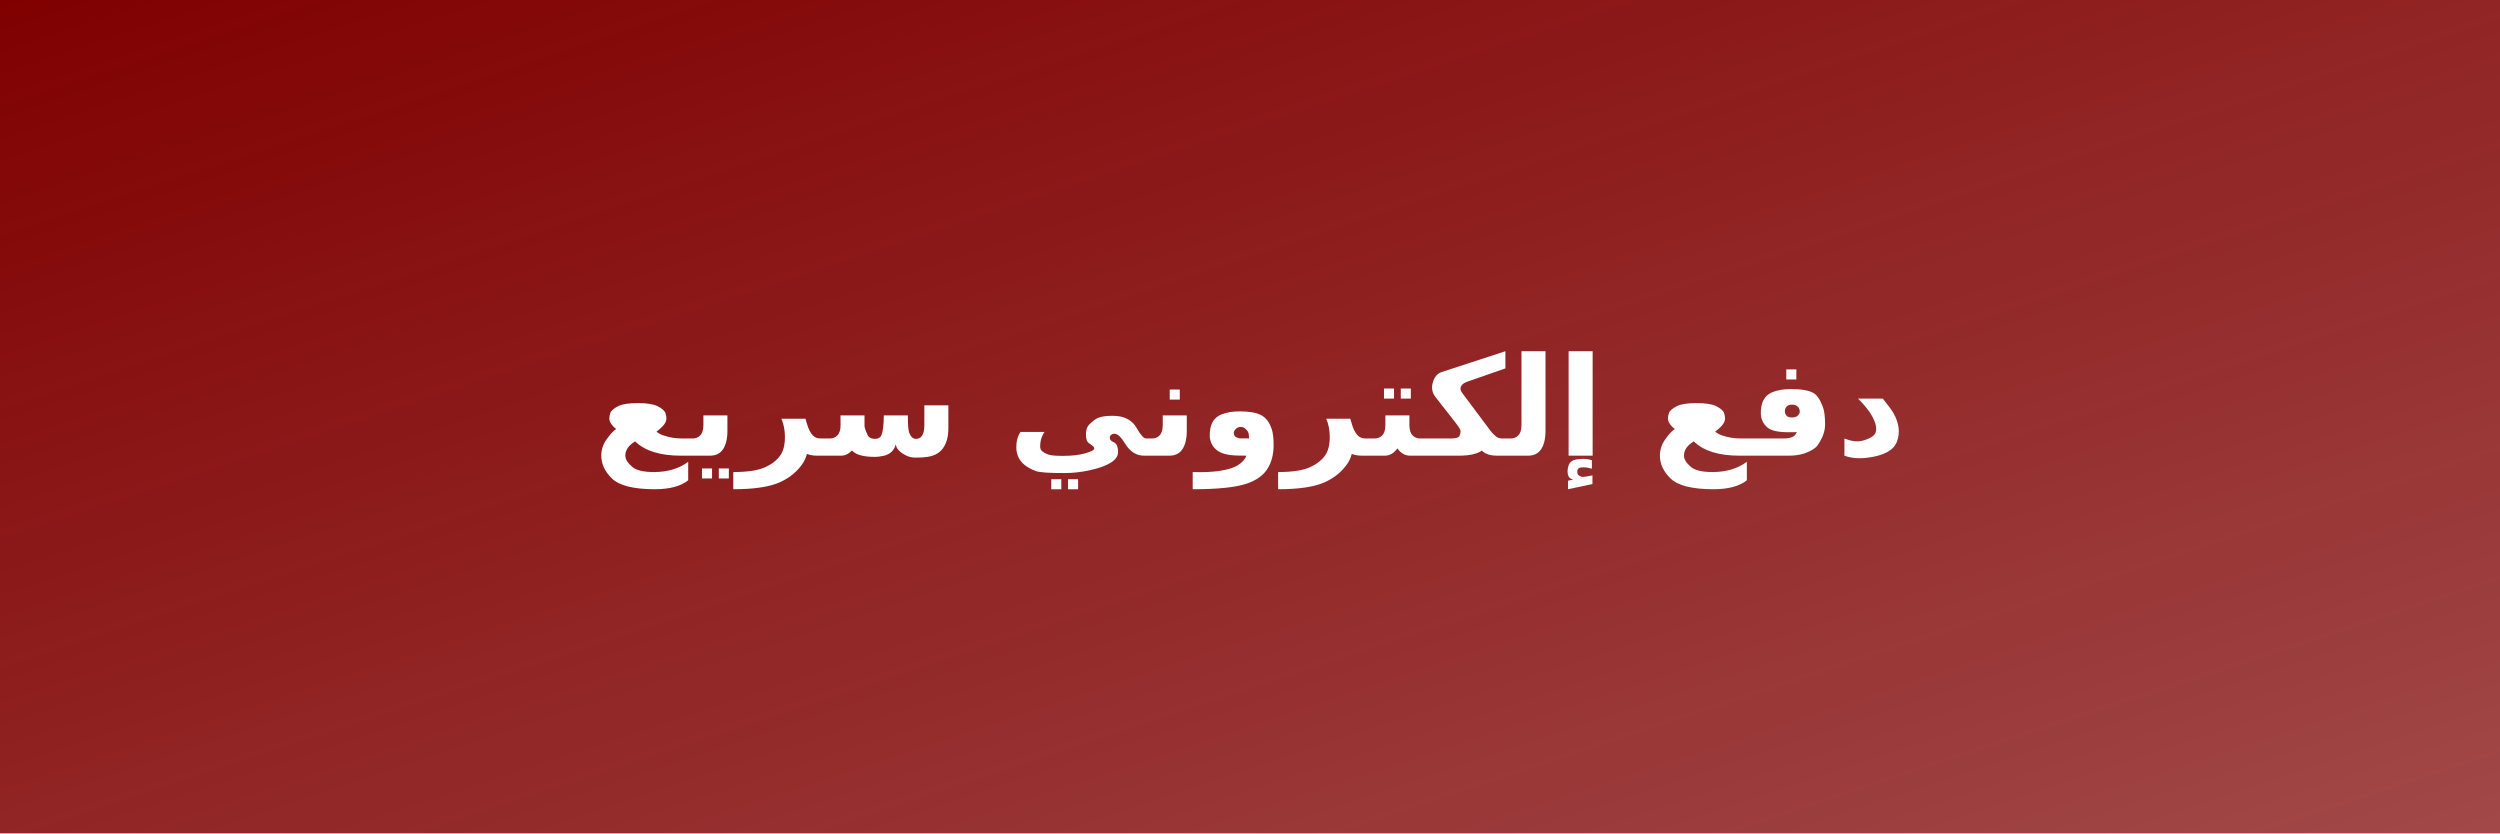
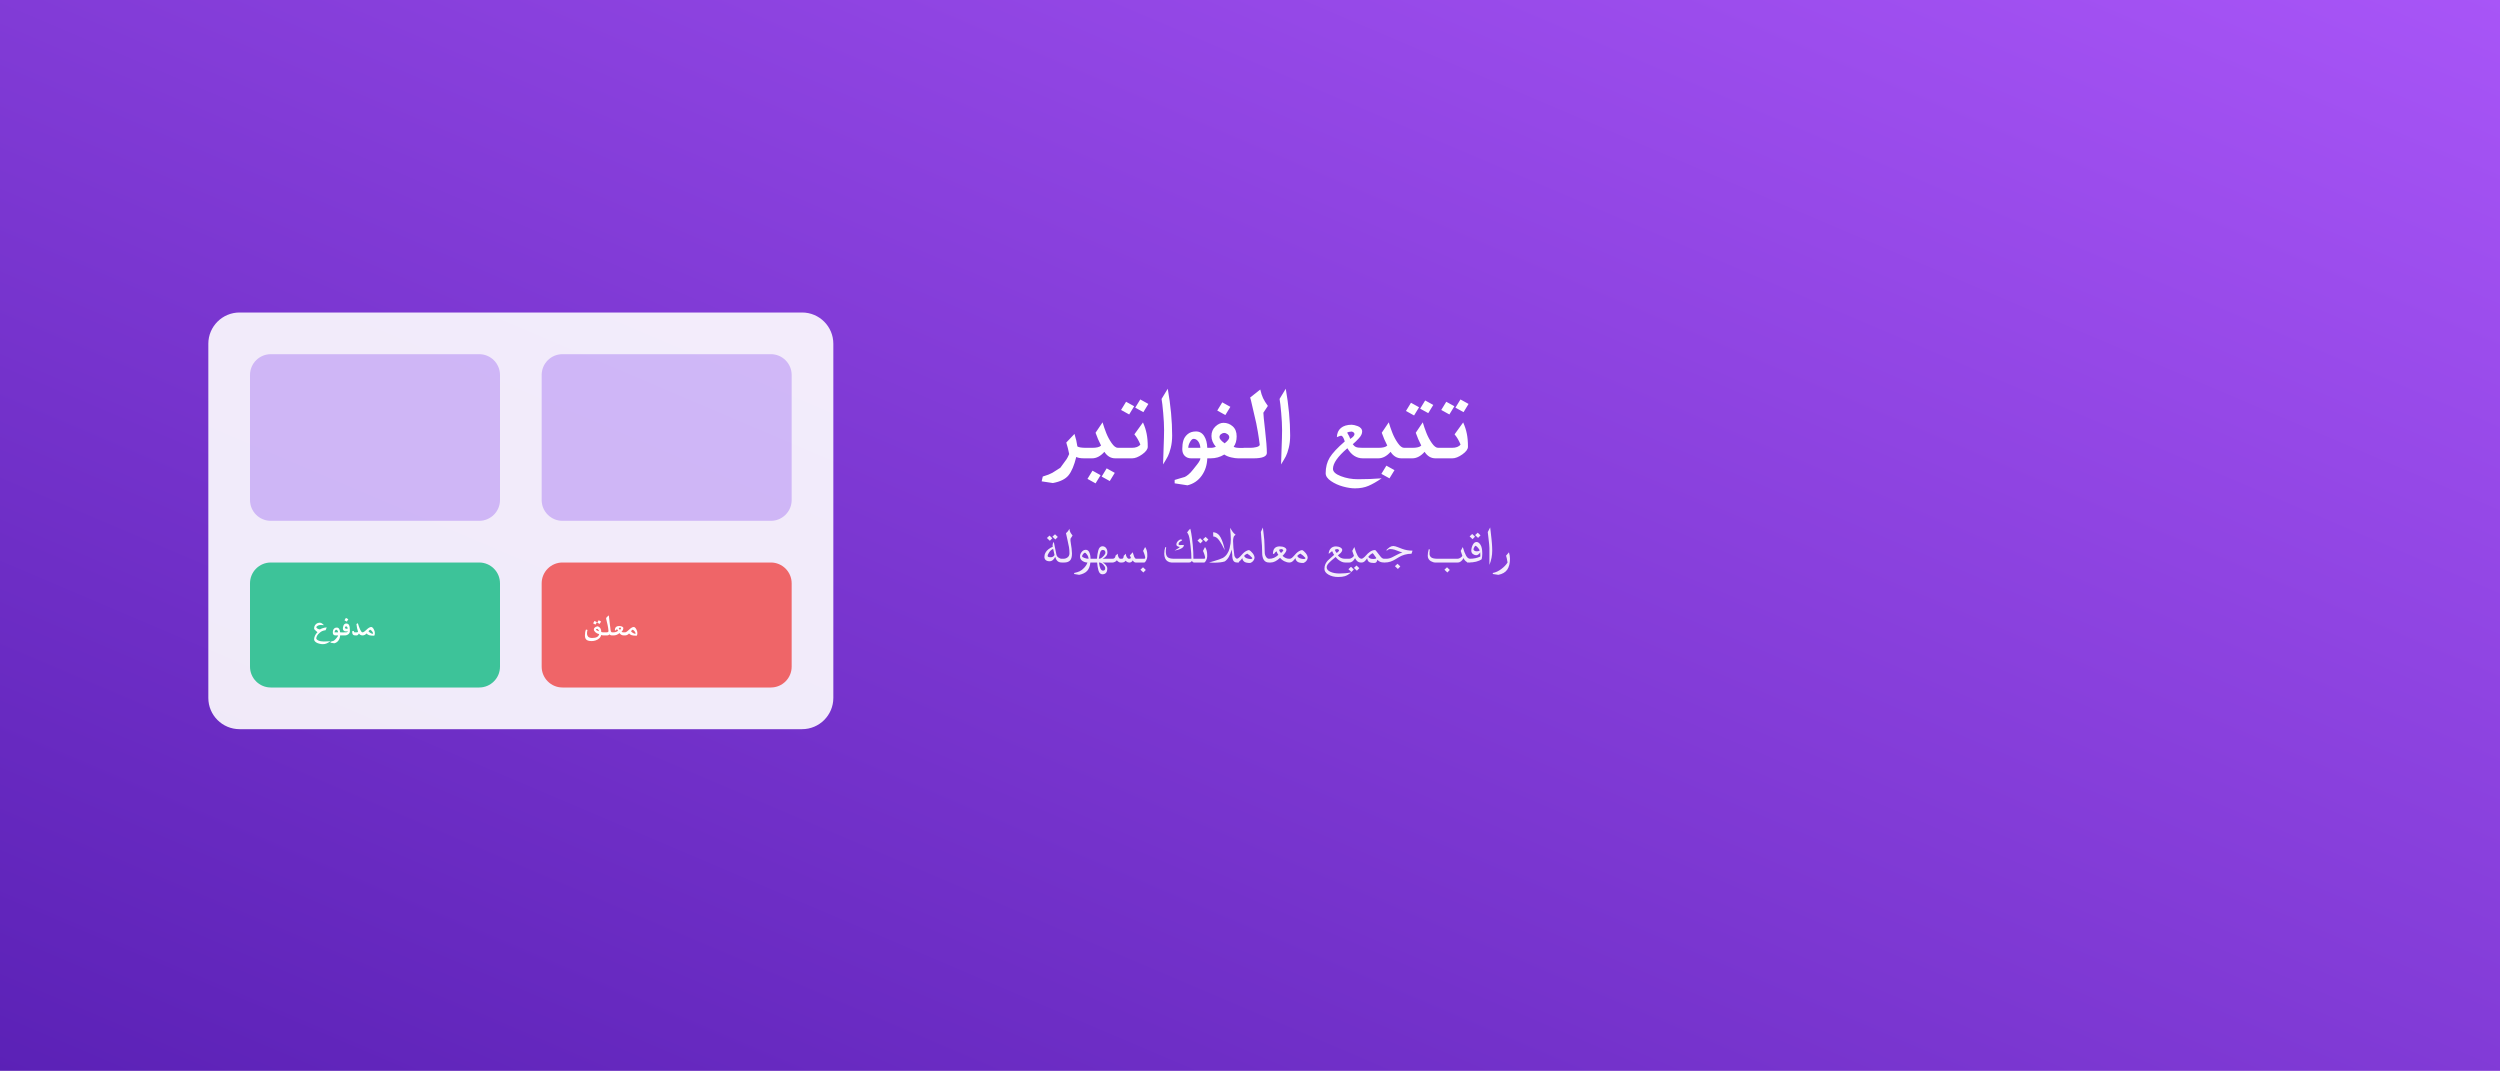
- <svg xmlns="http://www.w3.org/2000/svg" width="1200" height="400">
+ <svg xmlns="http://www.w3.org/2000/svg" viewBox="0 0 1200 514">
+   <rect width="1200" height="514" fill="url(#grad_inv3)" />
  <defs>
-     <linearGradient id="gradinvoice" x1="0%" y1="0%" x2="100%" y2="100%">
-       <stop offset="0%" style="stop-color:#800000;stop-opacity:1" />
-       <stop offset="100%" style="stop-color:#800000;stop-opacity:0.7" />
+     <linearGradient id="grad_inv3" x1="0%" y1="100%" x2="100%" y2="0%">
+       <stop offset="0%" style="stop-color:#5b21b6" />
+       <stop offset="100%" style="stop-color:#a855f7" />
    </linearGradient>
  </defs>
-   <rect width="1200" height="400" fill="url(#gradinvoice)" />
-   <text x="50%" y="50%" font-family="Arial" font-size="66" font-weight="bold" fill="white" text-anchor="middle" dominant-baseline="middle">دفع إلكتروني سريع</text>
+   <g transform="translate(100, 150)">
+     <rect x="0" y="0" width="300" height="200" rx="15" fill="white" opacity="0.9" />
+     <rect x="20" y="20" width="120" height="80" rx="10" fill="#7c3aed" opacity="0.3" />
+     <rect x="160" y="20" width="120" height="80" rx="10" fill="#7c3aed" opacity="0.3" />
+     <rect x="20" y="120" width="120" height="60" rx="10" fill="#10b981" opacity="0.8" />
+     <text x="50" y="155" font-size="14" font-weight="bold" fill="white">مدفوع</text>
+     <rect x="160" y="120" width="120" height="60" rx="10" fill="#ef4444" opacity="0.8" />
+     <text x="180" y="155" font-size="14" font-weight="bold" fill="white">معلق</text>
+   </g>
+   <text x="500" y="220" font-size="48" font-weight="bold" fill="white">تتبع الفواتير</text>
+   <text x="500" y="270" font-size="24" fill="white" opacity="0.9">راقب جميع معاملاتك بسهولة</text>
</svg>
